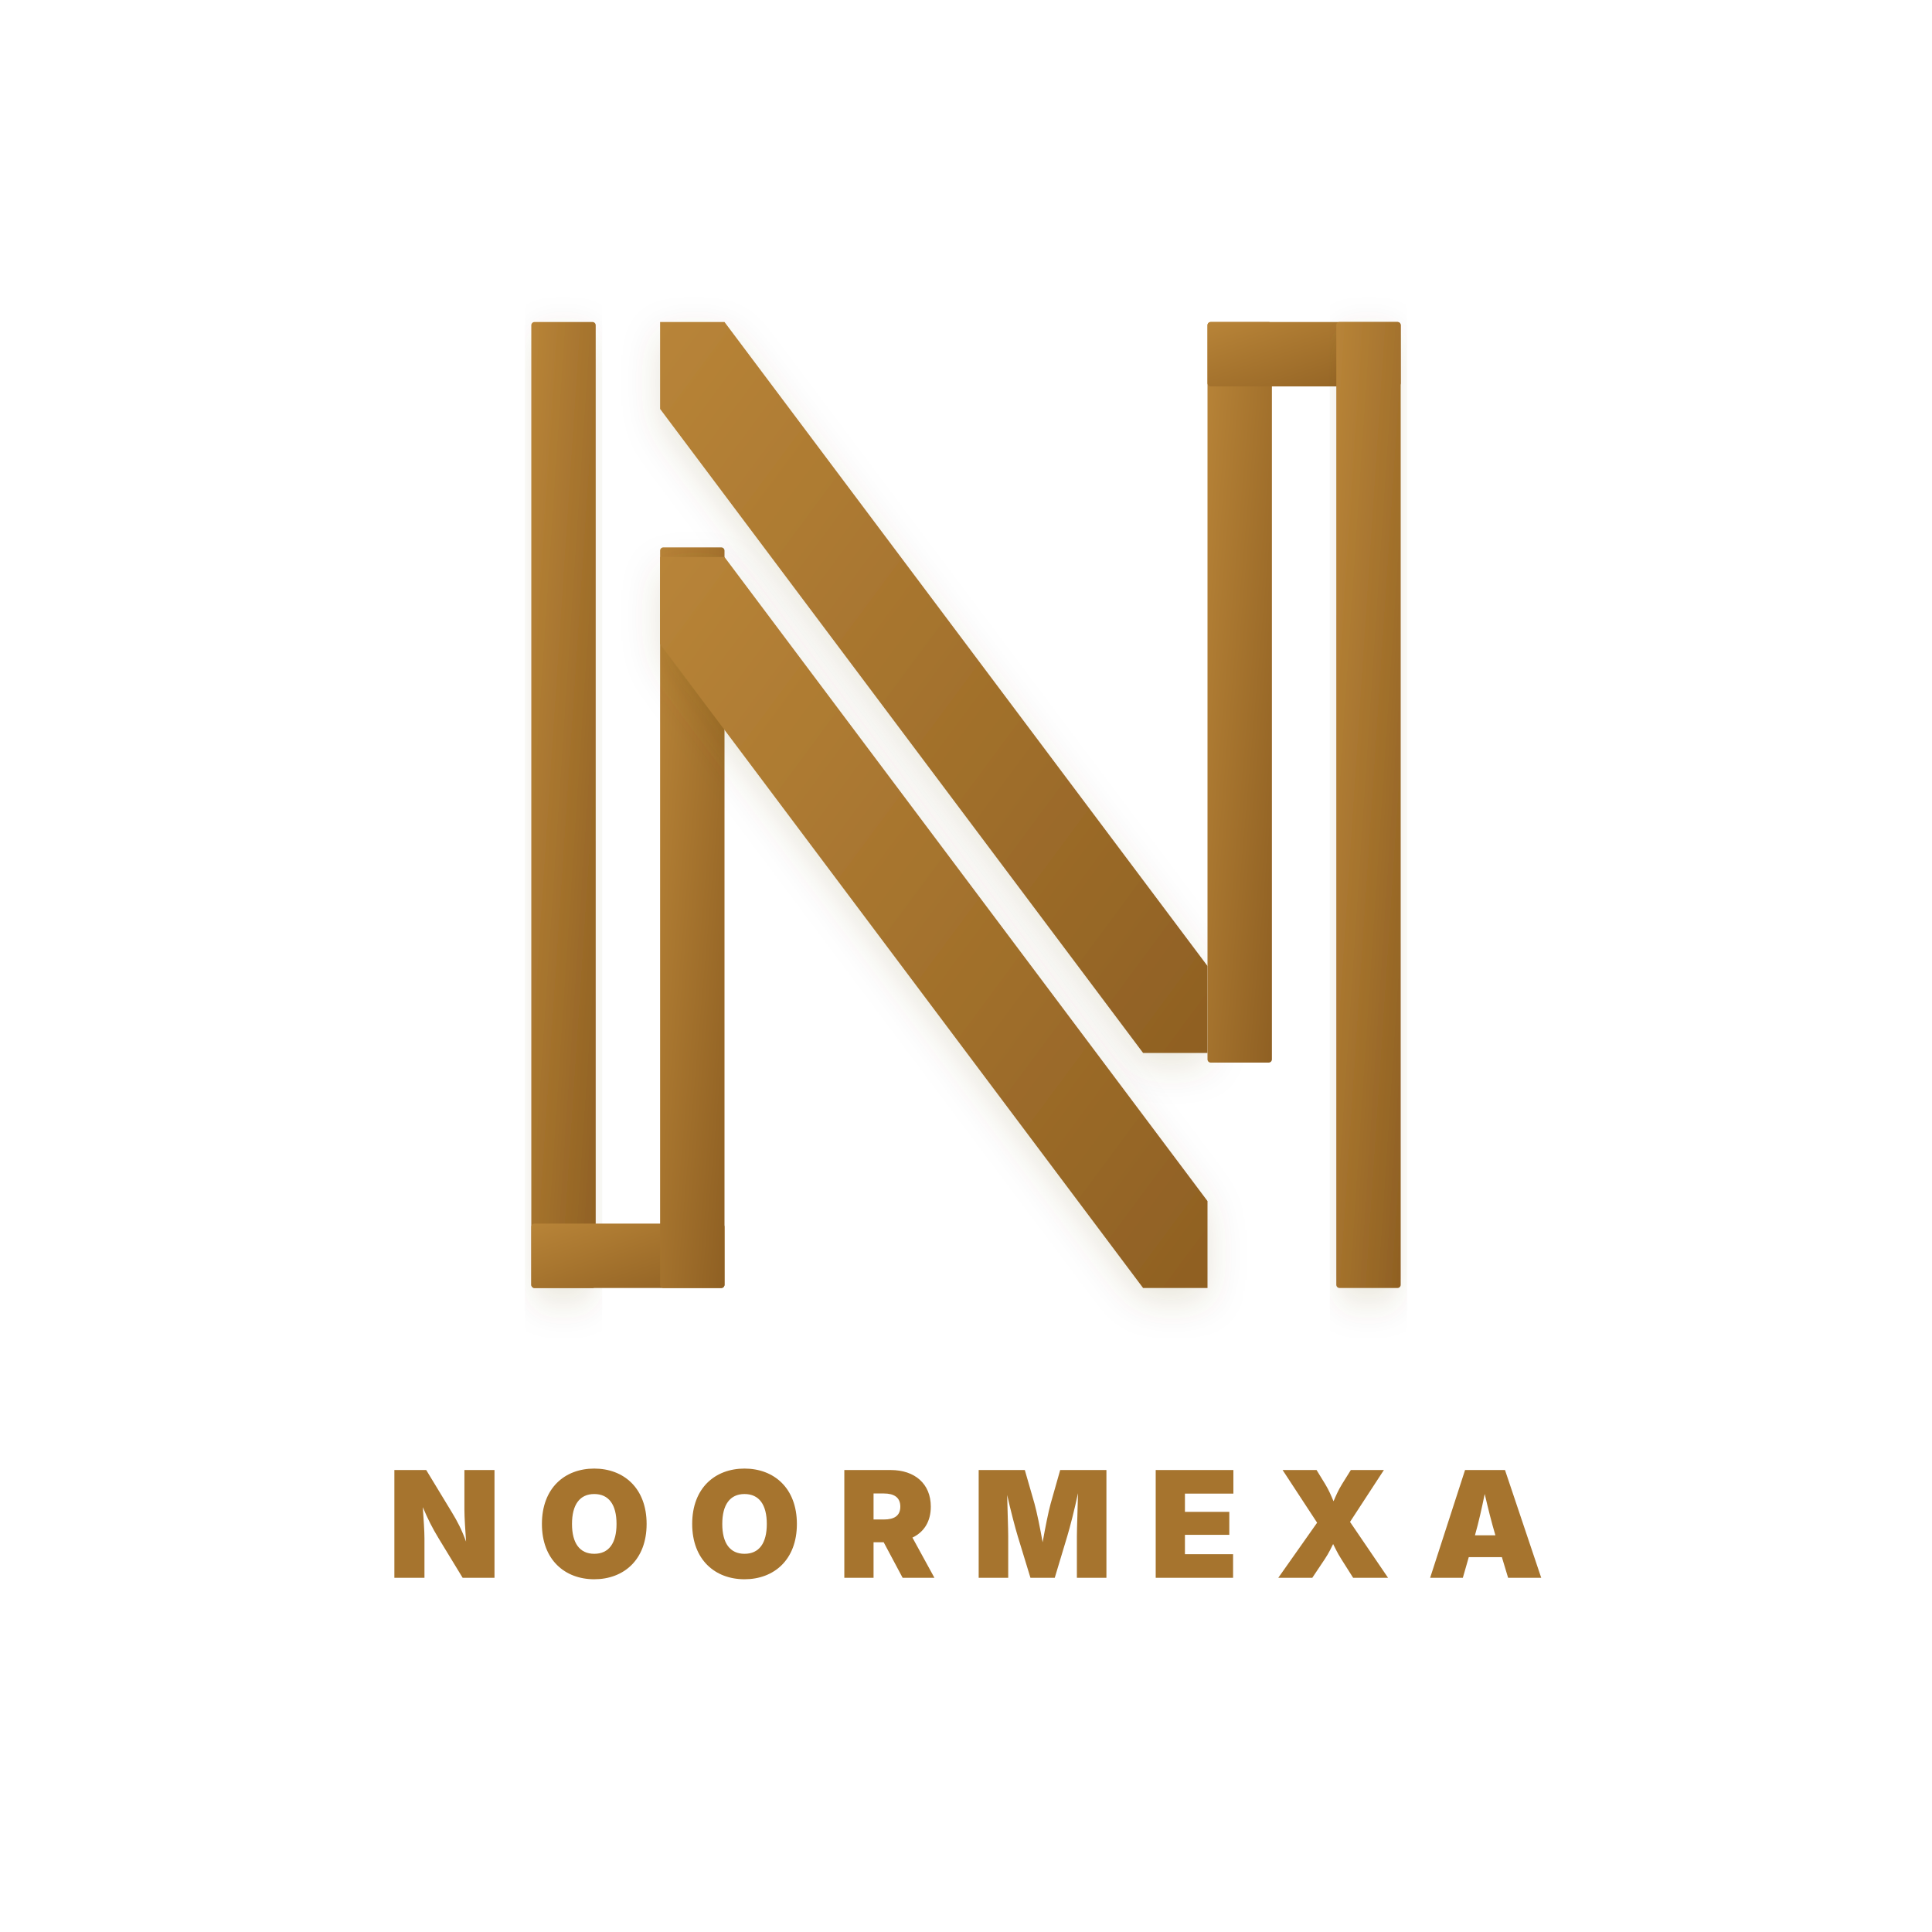
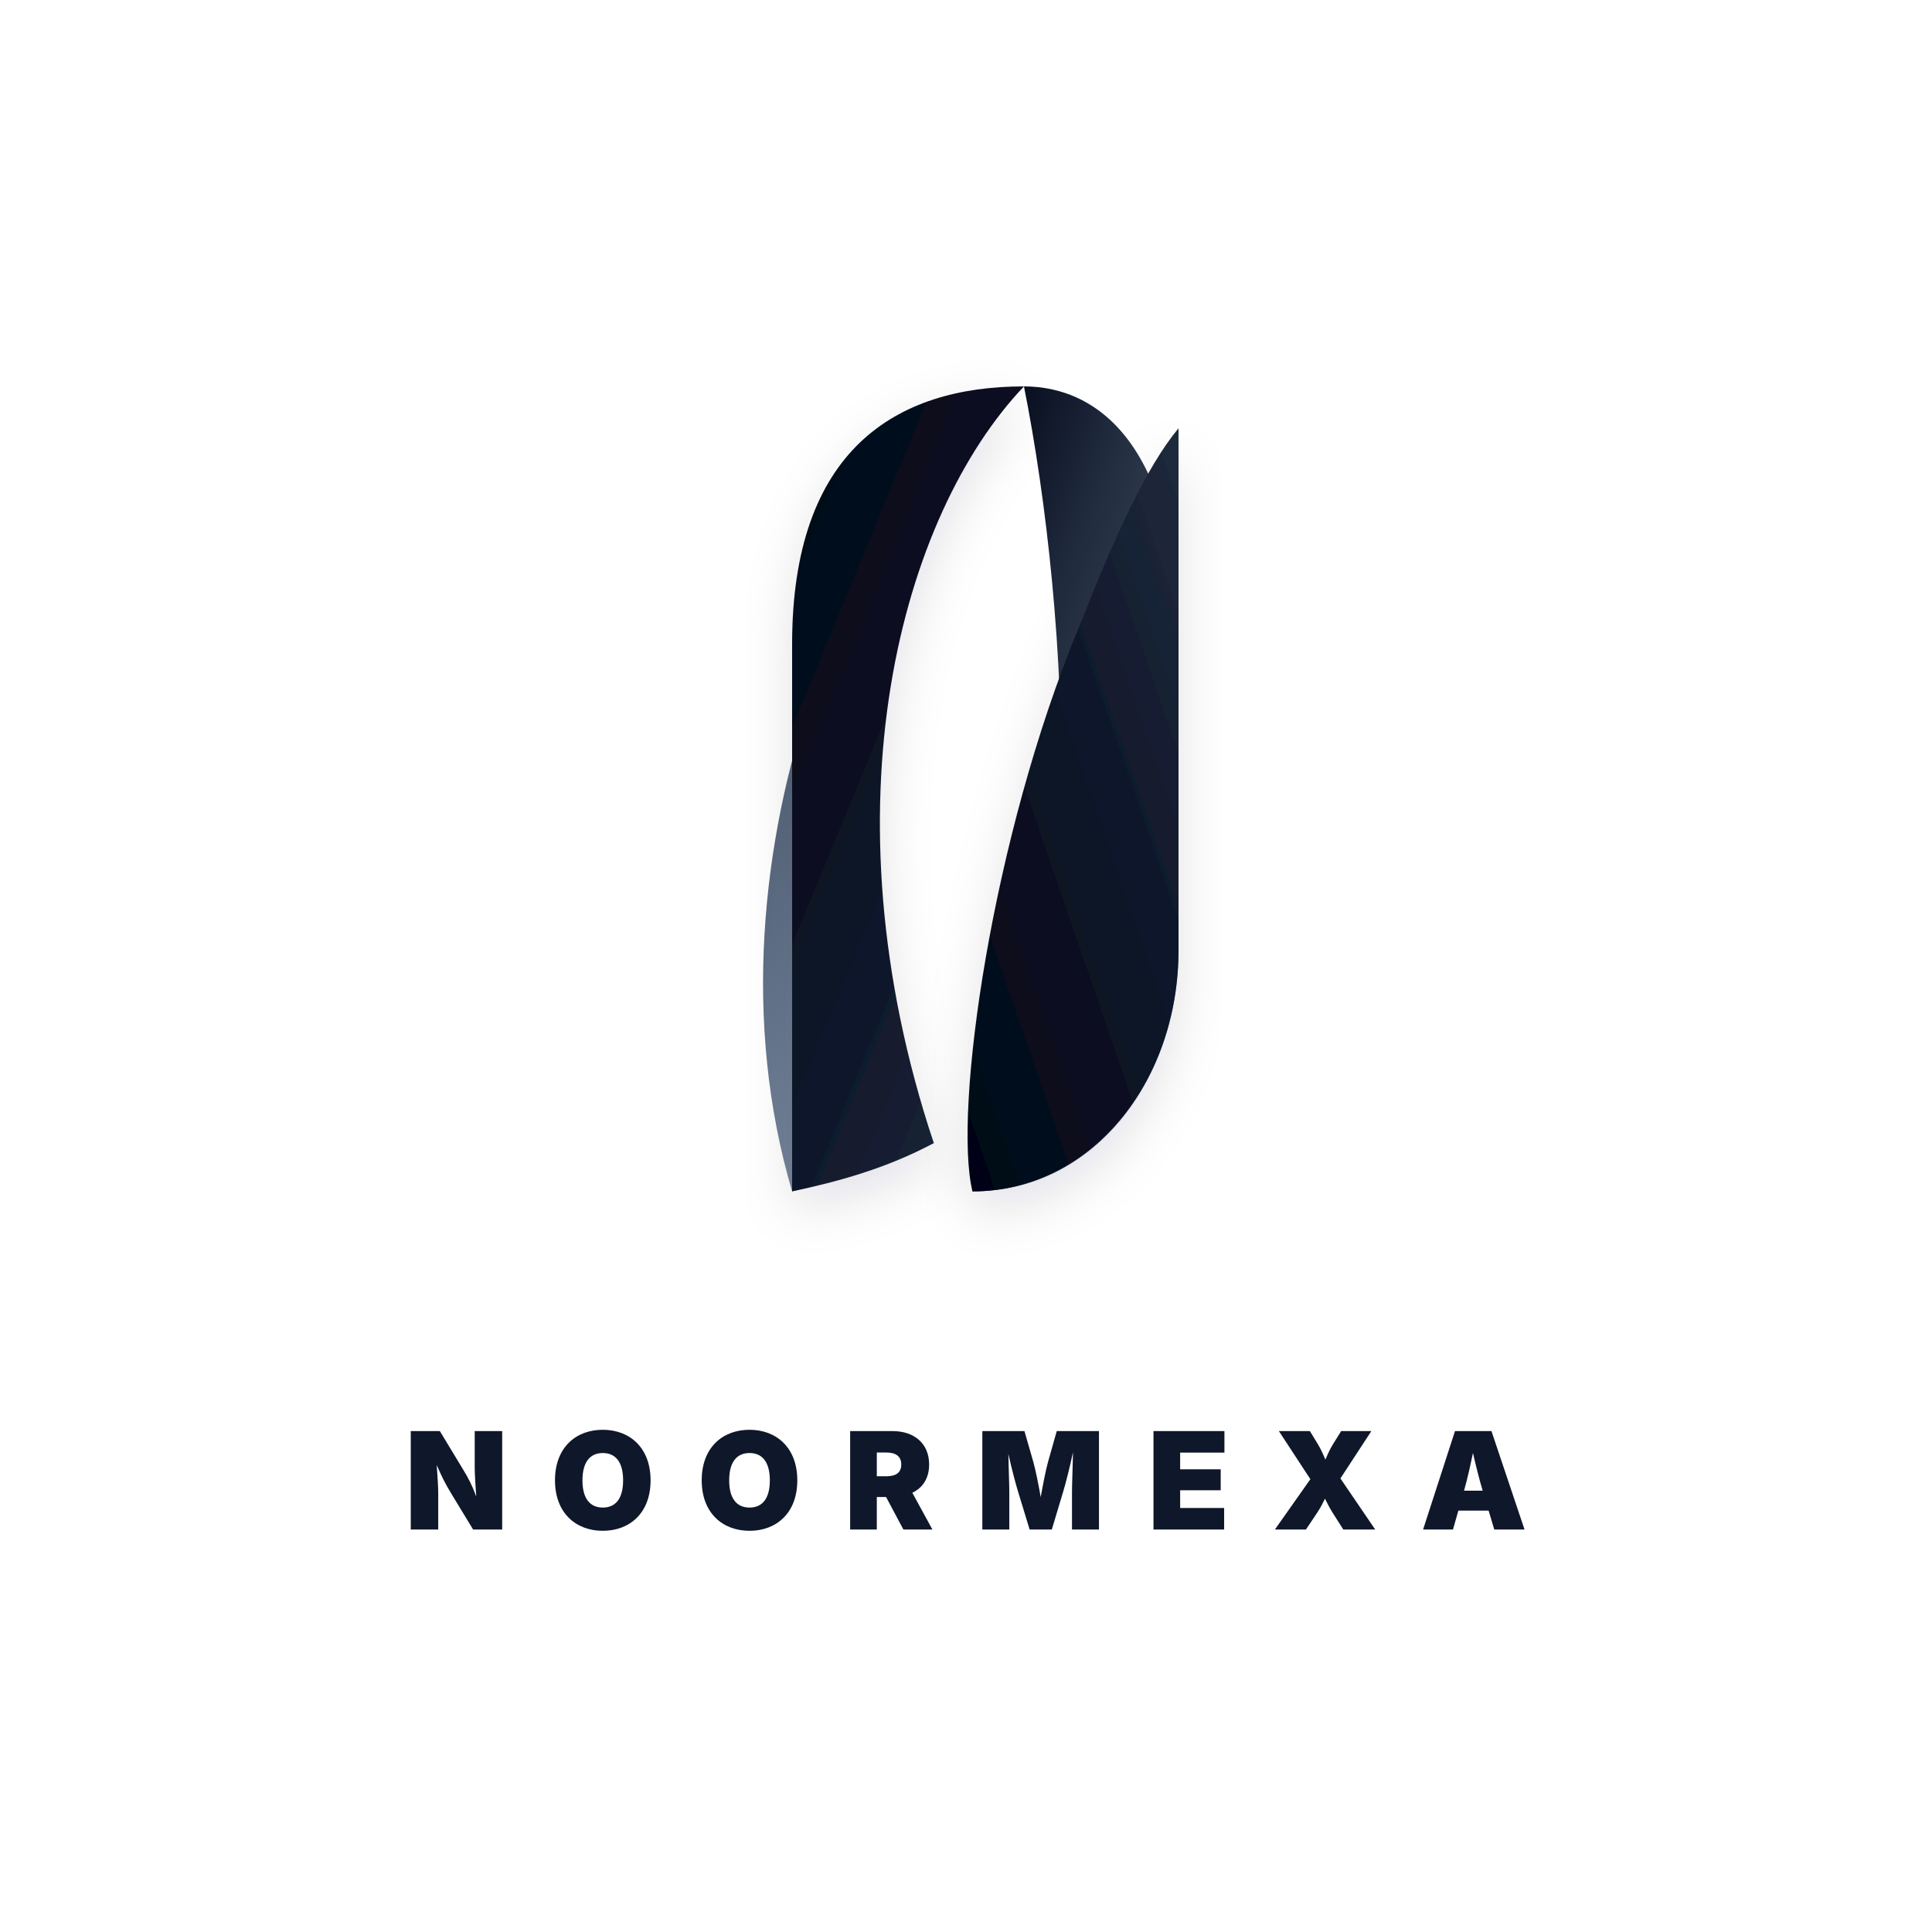
<svg xmlns="http://www.w3.org/2000/svg" viewBox="0 0 600 600" width="600" height="600" fill="none" shape-rendering="geometricPrecision" text-rendering="geometricPrecision">
  <defs>
-     <linearGradient id="nmx-gold-grad" x1="0%" y1="0%" x2="100%" y2="100%">
-       <stop offset="0%" stop-color="#B88438" />
-       <stop offset="45%" stop-color="#A6742E" />
-       <stop offset="100%" stop-color="#8F6023" />
+     <linearGradient id="nmx_light_front_left" x1="20%" y1="0%" x2="90%" y2="100%">
+       <stop offset="0%" stop-color="#020617" />
+       <stop offset="55%" stop-color="#0F172A" />
+       <stop offset="100%" stop-color="#1E293B" />
    </linearGradient>
-     <filter id="nmx-gold-shadow" x="-10%" y="-10%" width="120%" height="120%">
-       <feDropShadow dx="0" dy="4" stdDeviation="6" flood-color="#6A4A1C" flood-opacity="0.15" />
+     <linearGradient id="nmx_light_front_right" x1="10%" y1="100%" x2="90%" y2="0%">
+       <stop offset="0%" stop-color="#020617" />
+       <stop offset="60%" stop-color="#0F172A" />
+       <stop offset="100%" stop-color="#1E293B" />
+     </linearGradient>
+     <linearGradient id="nmx_light_shadow_left" x1="0%" y1="0%" x2="100%" y2="100%">
+       <stop offset="0%" stop-color="#334155" />
+       <stop offset="40%" stop-color="#64748B" />
+       <stop offset="80%" stop-color="#94A3B8" />
+       <stop offset="100%" stop-color="#CBD5E1" />
+     </linearGradient>
+     <linearGradient id="nmx_light_shadow_right" x1="10%" y1="0%" x2="90%" y2="100%">
+       <stop offset="0%" stop-color="#020617" />
+       <stop offset="30%" stop-color="#1E293B" />
+       <stop offset="70%" stop-color="#475569" />
+       <stop offset="100%" stop-color="#94A3B8" />
+     </linearGradient>
+     <filter id="nmx_light_drop" x="-20%" y="-20%" width="140%" height="140%">
+       <feDropShadow dx="0" dy="6" stdDeviation="8" flood-color="#0F172A" flood-opacity="0.12" />
    </filter>
  </defs>
-   <g id="noormexa-monogram" transform="translate(30, 20)">
-     <rect x="135" y="80" width="20" height="300" rx="1" fill="url(#nmx-gold-grad)" filter="url(#nmx-gold-shadow)" />
-     <rect x="135" y="360" width="60" height="20" rx="1" fill="url(#nmx-gold-grad)" />
-     <rect x="175" y="150" width="20" height="230" rx="1" fill="url(#nmx-gold-grad)" />
-     <polygon points="175,80 195,80 345,280 345,307 325,307 175,107" fill="url(#nmx-gold-grad)" filter="url(#nmx-gold-shadow)" />
-     <polygon points="175,153 195,153 345,353 345,380 325,380 175,180" fill="url(#nmx-gold-grad)" filter="url(#nmx-gold-shadow)" />
-     <rect x="345" y="80" width="20" height="230" rx="1" fill="url(#nmx-gold-grad)" />
-     <rect x="345" y="80" width="60" height="20" rx="1" fill="url(#nmx-gold-grad)" />
-     <rect x="385" y="80" width="20" height="300" rx="1" fill="url(#nmx-gold-grad)" filter="url(#nmx-gold-shadow)" />
+   <g id="noormexa-ribbon-symbol" transform="translate(50, 25)">
+     <path d="M 268 95           C 235 125 195 210 240 330           C 228 335 214 340 196 345           C 165 240 220 120 268 95 Z" fill="url(#nmx_light_shadow_left)" />
+     <path d="M 196 345           L 196 175           C 196 115 228 95 268 95           C 230 135 205 225 240 330           C 225 338 210 342 196 345 Z" fill="url(#nmx_light_front_left)" filter="url(#nmx_light_drop)" />
+     <path d="M 268 95           C 292 95 316 115 316 175           L 316 270           C 316 310 290 345 252 345           C 290 290 282 165 268 95 Z" fill="url(#nmx_light_shadow_right)" />
+     <path d="M 252 345           C 246 320 258 235 285 170           C 296 142 306 120 316 108           C 316 148 316 230 316 270           C 316 312 288 345 252 345 Z" fill="url(#nmx_light_front_right)" filter="url(#nmx_light_drop)" />
  </g>
-   <text x="300" y="490" text-anchor="middle" fill="#A6742E" font-family="system-ui, -apple-system, 'Montserrat', 'Inter', 'Segoe UI', Arial, sans-serif" font-size="46" font-weight="900" letter-spacing="11px">NOORMEXA</text>
+   <text x="300" y="475" text-anchor="middle" fill="#0F172A" font-family="system-ui, -apple-system, 'Montserrat', 'Inter', 'Segoe UI', Arial, sans-serif" font-size="42" font-weight="900" letter-spacing="13px">NOORMEXA</text>
</svg>
